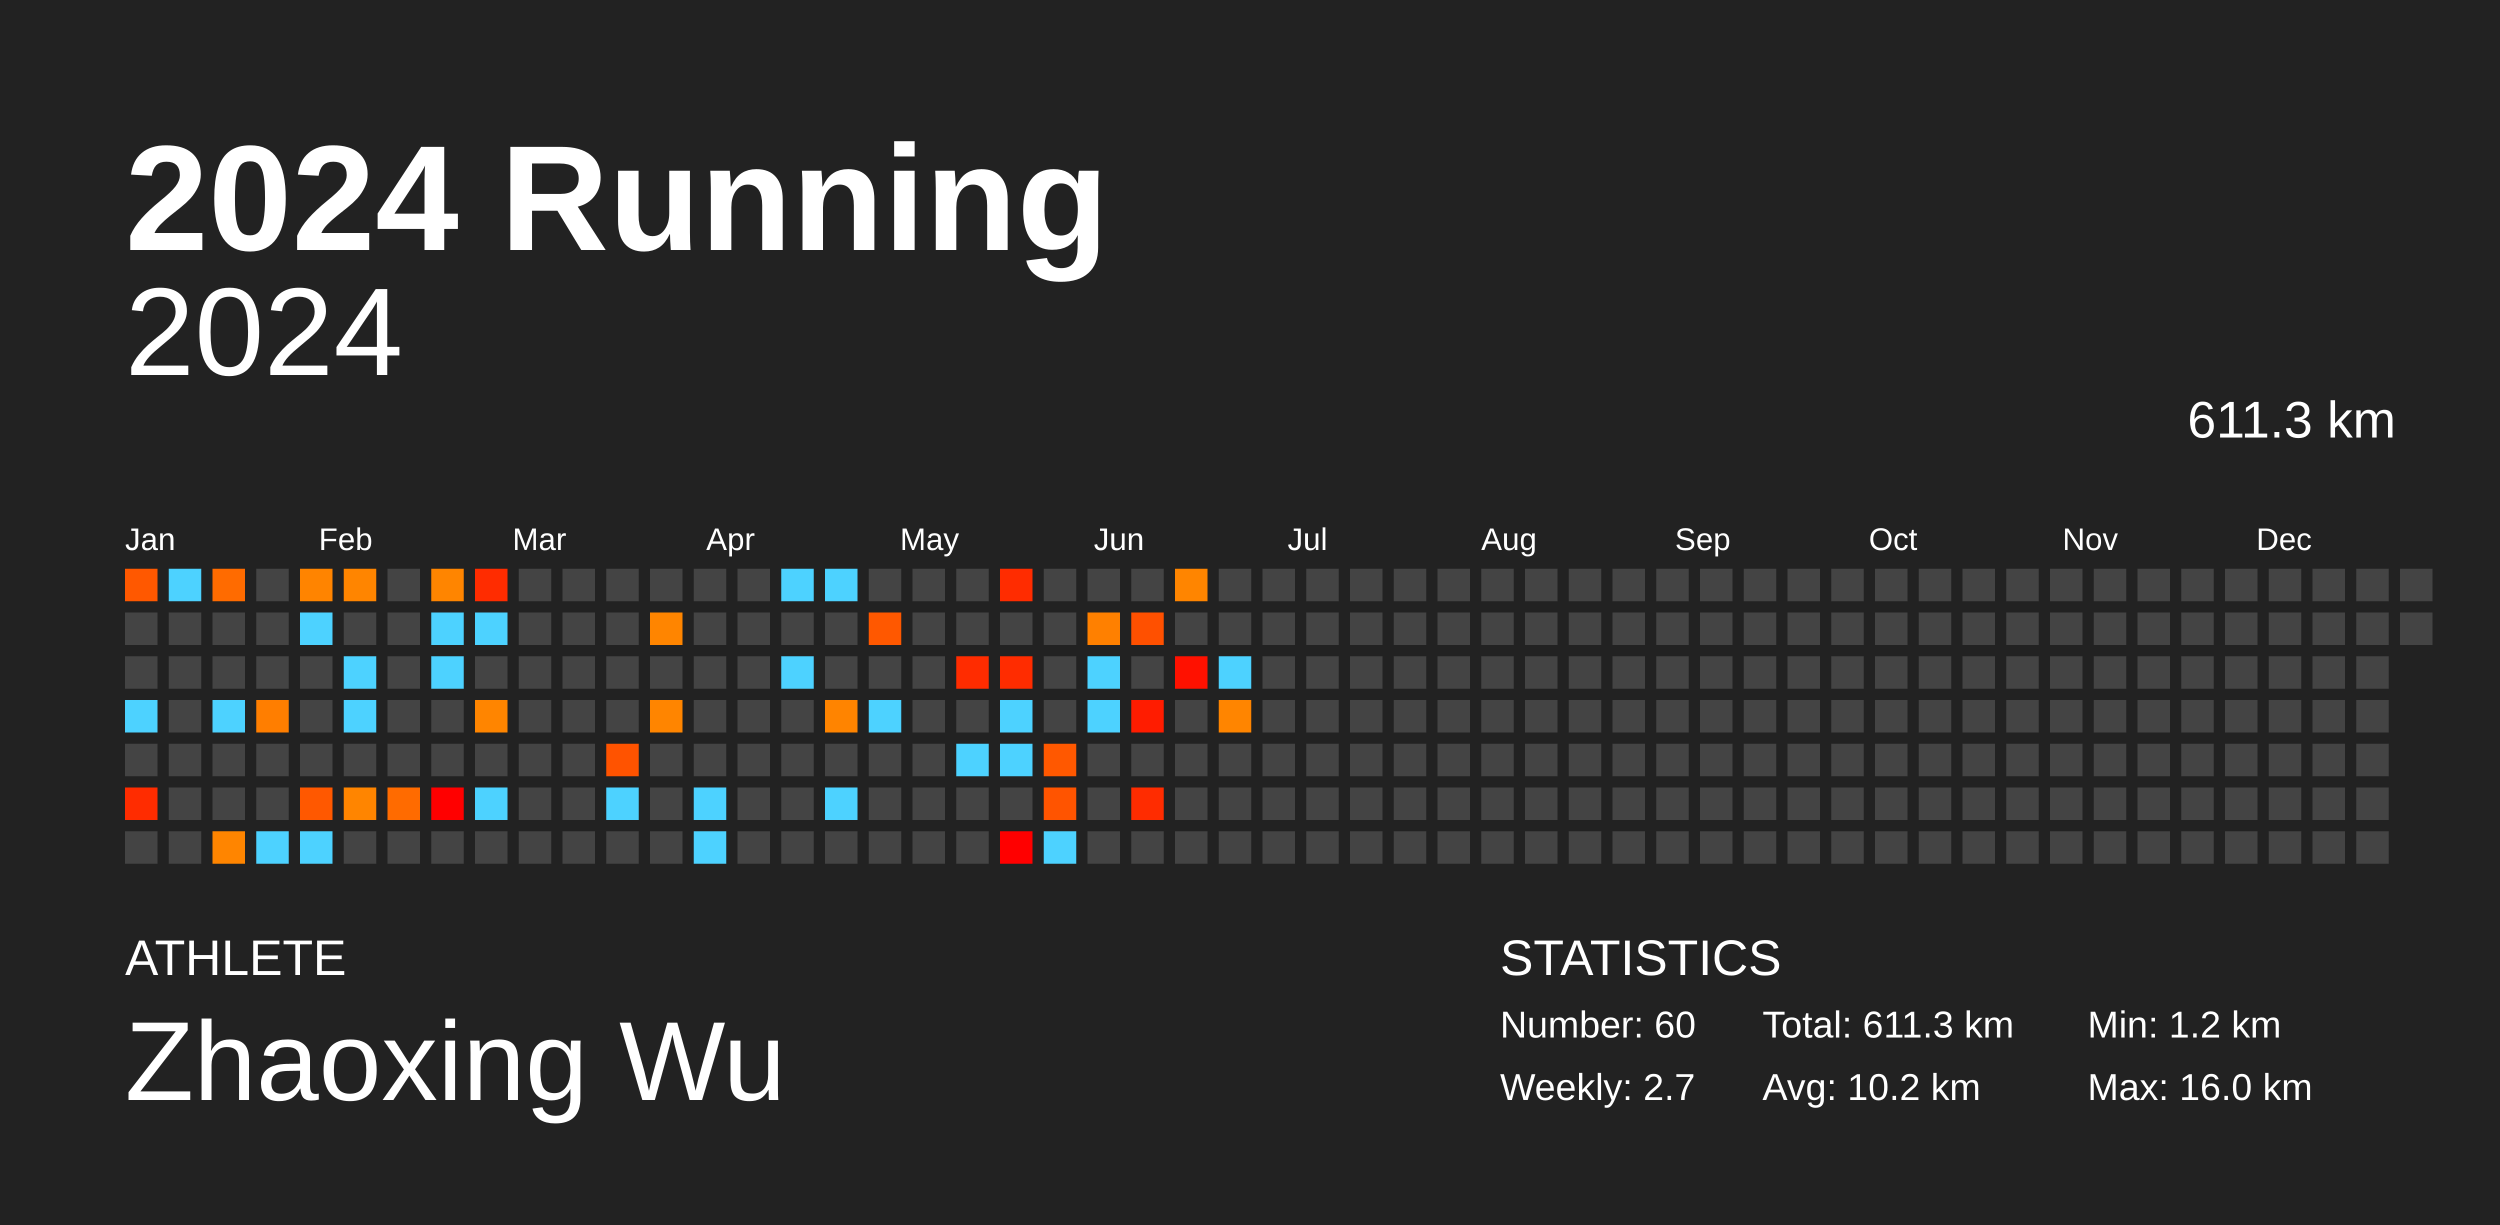
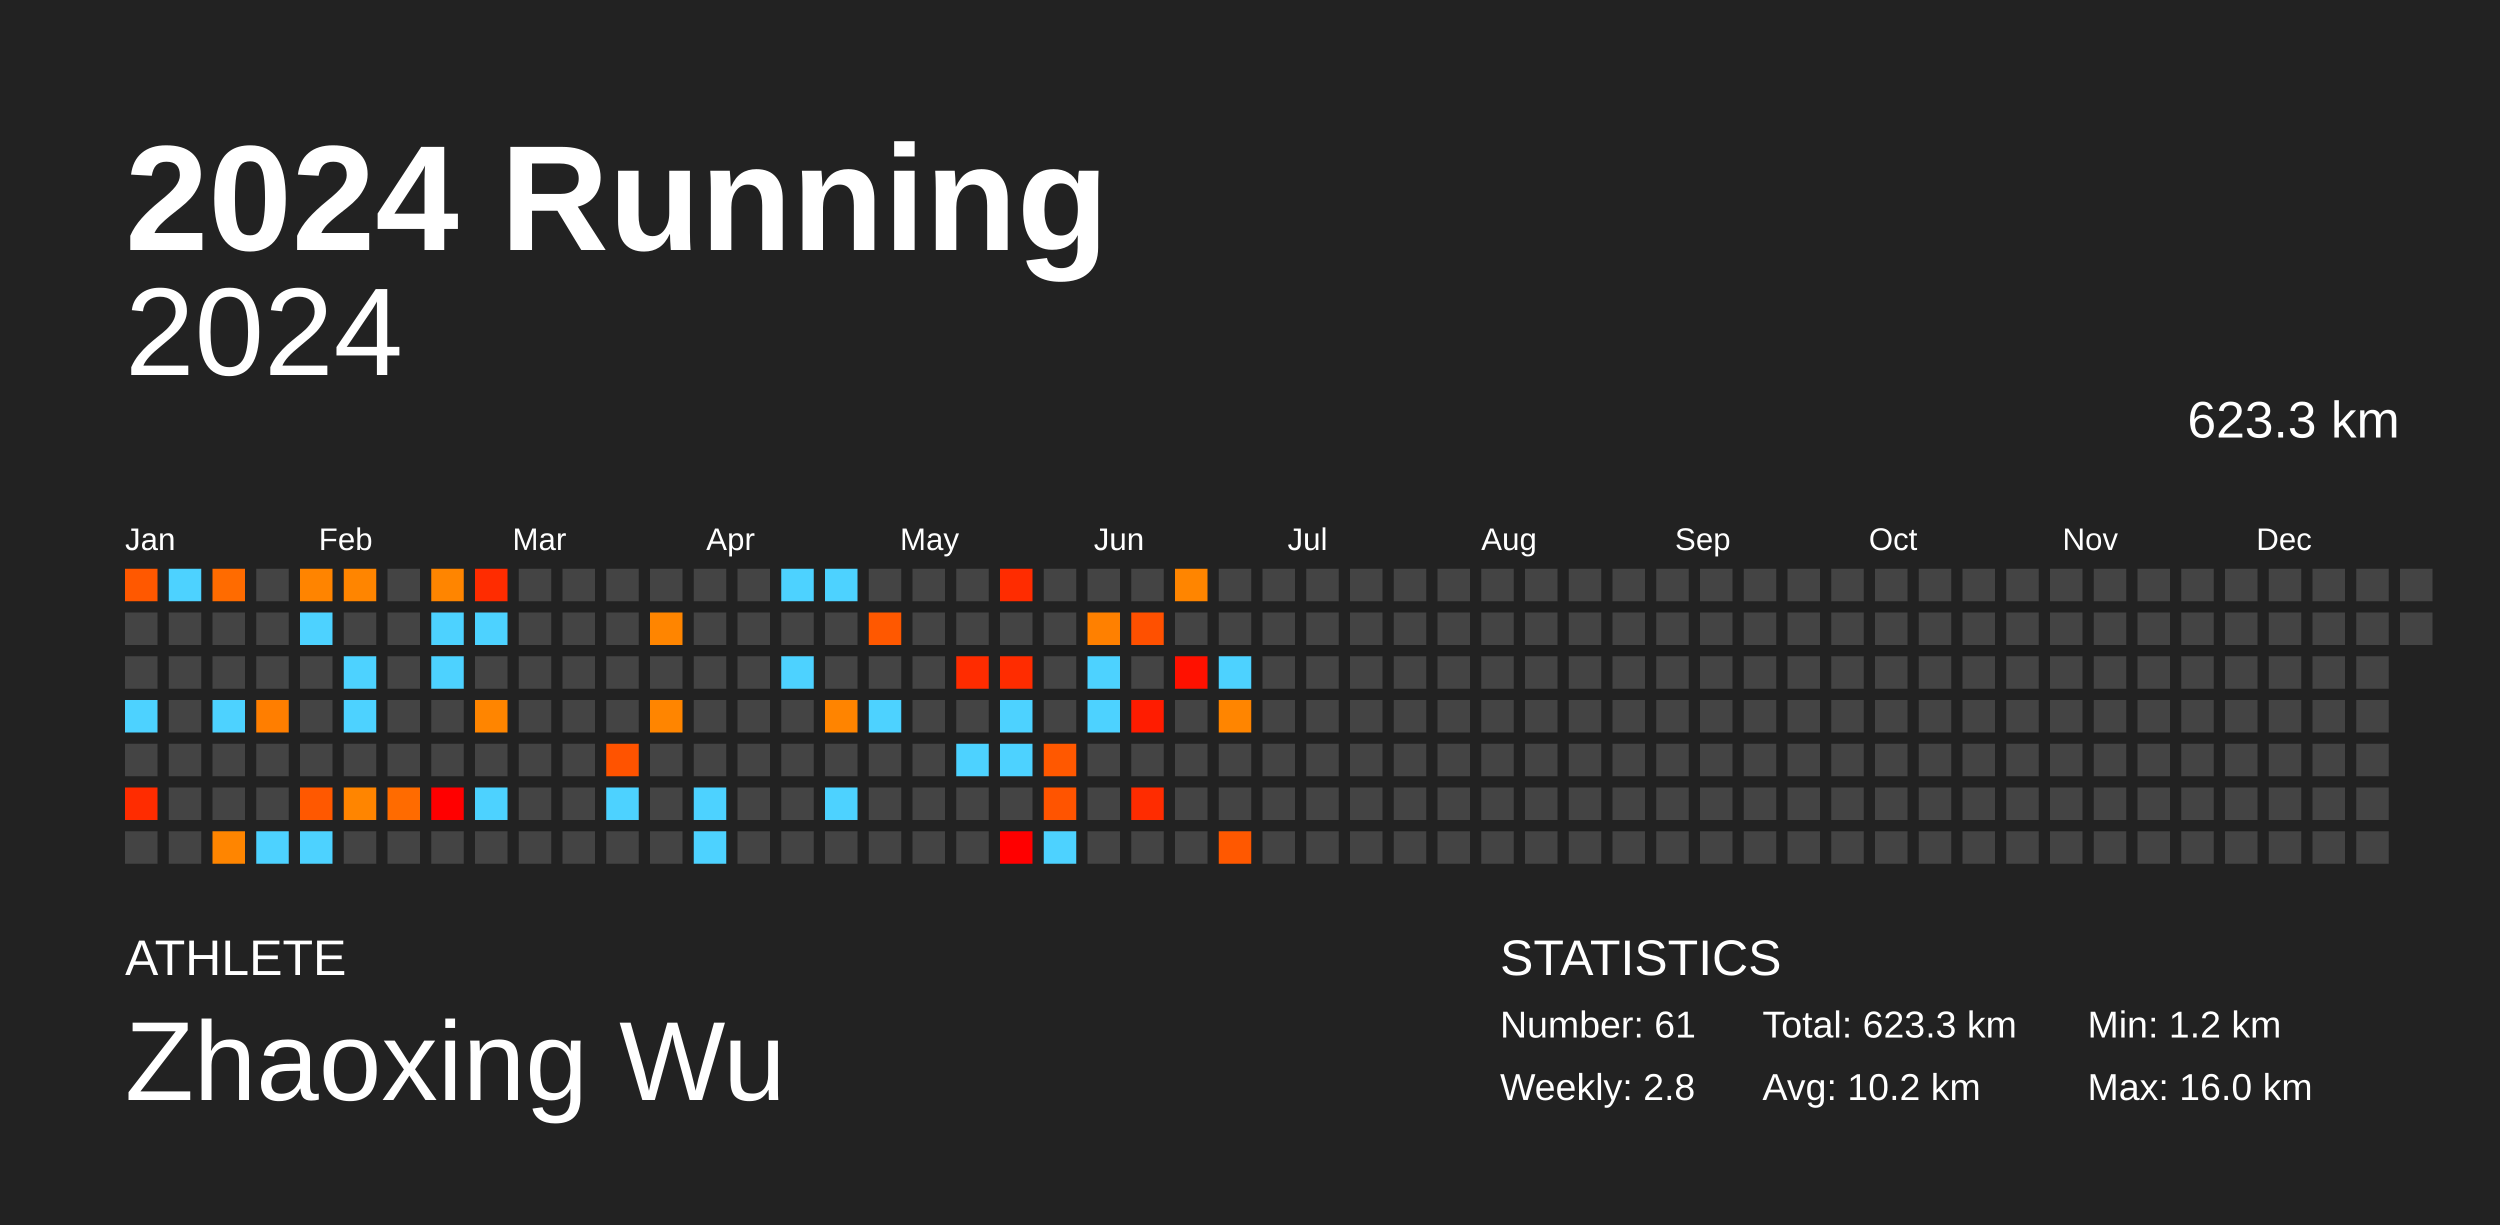
<svg xmlns="http://www.w3.org/2000/svg" baseProfile="full" height="98mm" version="1.1" viewBox="0,0,200,98" width="200mm">
  <defs />
  <rect fill="#222222" height="98" width="200" x="0" y="0" />
  <text fill="#FFFFFF" style="font-size:12px; font-family:Arial; font-weight:bold;" x="10" y="20">2024 Running</text>
  <text fill="#FFFFFF" style="font-size:4px; font-family:Arial" x="10" y="78">ATHLETE</text>
  <text fill="#FFFFFF" style="font-size:9px; font-family:Arial" x="10" y="88">Zhaoxing Wu</text>
  <text fill="#FFFFFF" style="font-size:4px; font-family:Arial" x="120" y="78">STATISTICS</text>
-   <text fill="#FFFFFF" style="font-size:3px; font-family:Arial" x="120" y="83">Number: 60</text>
-   <text fill="#FFFFFF" style="font-size:3px; font-family:Arial" x="120" y="88">Weekly: 2.7</text>
-   <text fill="#FFFFFF" style="font-size:3px; font-family:Arial" x="141" y="83">Total: 611.3 km</text>
+   <text fill="#FFFFFF" style="font-size:3px; font-family:Arial" x="120" y="83">Number: 61</text>
+   <text fill="#FFFFFF" style="font-size:3px; font-family:Arial" x="120" y="88">Weekly: 2.8</text>
+   <text fill="#FFFFFF" style="font-size:3px; font-family:Arial" x="141" y="83">Total: 623.3 km</text>
  <text fill="#FFFFFF" style="font-size:3px; font-family:Arial" x="141" y="88">Avg: 10.2 km</text>
  <text fill="#FFFFFF" style="font-size:3px; font-family:Arial" x="167" y="83">Min: 1.2 km</text>
  <text fill="#FFFFFF" style="font-size:3px; font-family:Arial" x="167" y="88">Max: 16.0 km</text>
  <text alignment-baseline="hanging" fill="#FFFFFF" style="font-size:10.0px; font-family:Arial;" x="10" y="30">2024</text>
-   <text alignment-baseline="hanging" fill="#FFFFFF" style="font-size:4.125px; font-family:Arial;" x="175" y="35">611.3 km</text>
+   <text alignment-baseline="hanging" fill="#FFFFFF" style="font-size:4.125px; font-family:Arial;" x="175" y="35">623.3 km</text>
  <text fill="#FFFFFF" style="font-size:2.5px; font-family:Arial" x="10.0" y="44">Jan</text>
  <text fill="#FFFFFF" style="font-size:2.5px; font-family:Arial" x="25.5" y="44">Feb</text>
  <text fill="#FFFFFF" style="font-size:2.5px; font-family:Arial" x="41.0" y="44">Mar</text>
  <text fill="#FFFFFF" style="font-size:2.5px; font-family:Arial" x="56.5" y="44">Apr</text>
  <text fill="#FFFFFF" style="font-size:2.5px; font-family:Arial" x="72.0" y="44">May</text>
  <text fill="#FFFFFF" style="font-size:2.5px; font-family:Arial" x="87.5" y="44">Jun</text>
  <text fill="#FFFFFF" style="font-size:2.5px; font-family:Arial" x="103.0" y="44">Jul</text>
  <text fill="#FFFFFF" style="font-size:2.5px; font-family:Arial" x="118.5" y="44">Aug</text>
  <text fill="#FFFFFF" style="font-size:2.5px; font-family:Arial" x="134.0" y="44">Sep</text>
  <text fill="#FFFFFF" style="font-size:2.5px; font-family:Arial" x="149.5" y="44">Oct</text>
  <text fill="#FFFFFF" style="font-size:2.5px; font-family:Arial" x="165.0" y="44">Nov</text>
  <text fill="#FFFFFF" style="font-size:2.5px; font-family:Arial" x="180.5" y="44">Dec</text>
  <rect fill="#ff5800" height="2.6" width="2.6" x="10.0" y="45.5" />
  <rect fill="#444444" height="2.6" width="2.6" x="10.0" y="49.0" />
  <rect fill="#444444" height="2.6" width="2.6" x="10.0" y="52.5" />
  <rect fill="#4dd2ff" height="2.6" width="2.6" x="10.0" y="56.0" />
  <rect fill="#444444" height="2.6" width="2.6" x="10.0" y="59.5" />
  <rect fill="#ff2c00" height="2.6" width="2.6" x="10.0" y="63.0" />
  <rect fill="#444444" height="2.6" width="2.6" x="10.0" y="66.5" />
  <rect fill="#4dd2ff" height="2.6" width="2.6" x="13.5" y="45.5" />
  <rect fill="#444444" height="2.6" width="2.6" x="13.5" y="49.0" />
  <rect fill="#444444" height="2.6" width="2.6" x="13.5" y="52.5" />
  <rect fill="#444444" height="2.6" width="2.6" x="13.5" y="56.0" />
  <rect fill="#444444" height="2.6" width="2.6" x="13.5" y="59.5" />
  <rect fill="#444444" height="2.6" width="2.6" x="13.5" y="63.0" />
  <rect fill="#444444" height="2.6" width="2.6" x="13.5" y="66.5" />
  <rect fill="#ff6b00" height="2.6" width="2.6" x="17.0" y="45.5" />
  <rect fill="#444444" height="2.6" width="2.6" x="17.0" y="49.0" />
  <rect fill="#444444" height="2.6" width="2.6" x="17.0" y="52.5" />
  <rect fill="#4dd2ff" height="2.6" width="2.6" x="17.0" y="56.0" />
  <rect fill="#444444" height="2.6" width="2.6" x="17.0" y="59.5" />
  <rect fill="#444444" height="2.6" width="2.6" x="17.0" y="63.0" />
  <rect fill="#ff8500" height="2.6" width="2.6" x="17.0" y="66.5" />
  <rect fill="#444444" height="2.6" width="2.6" x="20.5" y="45.5" />
  <rect fill="#444444" height="2.6" width="2.6" x="20.5" y="49.0" />
  <rect fill="#444444" height="2.6" width="2.6" x="20.5" y="52.5" />
  <rect fill="#ff7e00" height="2.6" width="2.6" x="20.5" y="56.0" />
  <rect fill="#444444" height="2.6" width="2.6" x="20.5" y="59.5" />
  <rect fill="#444444" height="2.6" width="2.6" x="20.5" y="63.0" />
  <rect fill="#4dd2ff" height="2.6" width="2.6" x="20.5" y="66.5" />
  <rect fill="#ff8400" height="2.6" width="2.6" x="24.0" y="45.5" />
  <rect fill="#4dd2ff" height="2.6" width="2.6" x="24.0" y="49.0" />
  <rect fill="#444444" height="2.6" width="2.6" x="24.0" y="52.5" />
  <rect fill="#444444" height="2.6" width="2.6" x="24.0" y="56.0" />
  <rect fill="#444444" height="2.6" width="2.6" x="24.0" y="59.5" />
  <rect fill="#ff5800" height="2.6" width="2.6" x="24.0" y="63.0" />
  <rect fill="#4dd2ff" height="2.6" width="2.6" x="24.0" y="66.5" />
  <rect fill="#ff8500" height="2.6" width="2.6" x="27.5" y="45.5" />
  <rect fill="#444444" height="2.6" width="2.6" x="27.5" y="49.0" />
  <rect fill="#4dd2ff" height="2.6" width="2.6" x="27.5" y="52.5" />
  <rect fill="#4dd2ff" height="2.6" width="2.6" x="27.5" y="56.0" />
  <rect fill="#444444" height="2.6" width="2.6" x="27.5" y="59.5" />
  <rect fill="#ff8500" height="2.6" width="2.6" x="27.5" y="63.0" />
  <rect fill="#444444" height="2.6" width="2.6" x="27.5" y="66.5" />
  <rect fill="#444444" height="2.6" width="2.6" x="31.0" y="45.5" />
  <rect fill="#444444" height="2.6" width="2.6" x="31.0" y="49.0" />
  <rect fill="#444444" height="2.6" width="2.6" x="31.0" y="52.5" />
  <rect fill="#444444" height="2.6" width="2.6" x="31.0" y="56.0" />
  <rect fill="#444444" height="2.6" width="2.6" x="31.0" y="59.5" />
  <rect fill="#ff6b00" height="2.6" width="2.6" x="31.0" y="63.0" />
  <rect fill="#444444" height="2.6" width="2.6" x="31.0" y="66.5" />
  <rect fill="#ff8500" height="2.6" width="2.6" x="34.5" y="45.5" />
  <rect fill="#4dd2ff" height="2.6" width="2.6" x="34.5" y="49.0" />
  <rect fill="#4dd2ff" height="2.6" width="2.6" x="34.5" y="52.5" />
  <rect fill="#444444" height="2.6" width="2.6" x="34.5" y="56.0" />
  <rect fill="#444444" height="2.6" width="2.6" x="34.5" y="59.5" />
  <rect fill="#ff0000" height="2.6" width="2.6" x="34.5" y="63.0" />
  <rect fill="#444444" height="2.6" width="2.6" x="34.5" y="66.5" />
  <rect fill="#ff2c00" height="2.6" width="2.6" x="38.0" y="45.5" />
  <rect fill="#4dd2ff" height="2.6" width="2.6" x="38.0" y="49.0" />
  <rect fill="#444444" height="2.6" width="2.6" x="38.0" y="52.5" />
  <rect fill="#ff8500" height="2.6" width="2.6" x="38.0" y="56.0" />
  <rect fill="#444444" height="2.6" width="2.6" x="38.0" y="59.5" />
  <rect fill="#4dd2ff" height="2.6" width="2.6" x="38.0" y="63.0" />
  <rect fill="#444444" height="2.6" width="2.6" x="38.0" y="66.5" />
  <rect fill="#444444" height="2.6" width="2.6" x="41.5" y="45.5" />
  <rect fill="#444444" height="2.6" width="2.6" x="41.5" y="49.0" />
  <rect fill="#444444" height="2.6" width="2.6" x="41.5" y="52.5" />
  <rect fill="#444444" height="2.6" width="2.6" x="41.5" y="56.0" />
  <rect fill="#444444" height="2.6" width="2.6" x="41.5" y="59.5" />
  <rect fill="#444444" height="2.6" width="2.6" x="41.5" y="63.0" />
  <rect fill="#444444" height="2.6" width="2.6" x="41.5" y="66.5" />
  <rect fill="#444444" height="2.6" width="2.6" x="45.0" y="45.5" />
  <rect fill="#444444" height="2.6" width="2.6" x="45.0" y="49.0" />
  <rect fill="#444444" height="2.6" width="2.6" x="45.0" y="52.5" />
  <rect fill="#444444" height="2.6" width="2.6" x="45.0" y="56.0" />
  <rect fill="#444444" height="2.6" width="2.6" x="45.0" y="59.5" />
  <rect fill="#444444" height="2.6" width="2.6" x="45.0" y="63.0" />
  <rect fill="#444444" height="2.6" width="2.6" x="45.0" y="66.5" />
  <rect fill="#444444" height="2.6" width="2.6" x="48.5" y="45.5" />
  <rect fill="#444444" height="2.6" width="2.6" x="48.5" y="49.0" />
  <rect fill="#444444" height="2.6" width="2.6" x="48.5" y="52.5" />
  <rect fill="#444444" height="2.6" width="2.6" x="48.5" y="56.0" />
  <rect fill="#ff5300" height="2.6" width="2.6" x="48.5" y="59.5" />
  <rect fill="#4dd2ff" height="2.6" width="2.6" x="48.5" y="63.0" />
  <rect fill="#444444" height="2.6" width="2.6" x="48.5" y="66.5" />
  <rect fill="#444444" height="2.6" width="2.6" x="52.0" y="45.5" />
  <rect fill="#ff8500" height="2.6" width="2.6" x="52.0" y="49.0" />
  <rect fill="#444444" height="2.6" width="2.6" x="52.0" y="52.5" />
  <rect fill="#ff8500" height="2.6" width="2.6" x="52.0" y="56.0" />
  <rect fill="#444444" height="2.6" width="2.6" x="52.0" y="59.5" />
  <rect fill="#444444" height="2.6" width="2.6" x="52.0" y="63.0" />
  <rect fill="#444444" height="2.6" width="2.6" x="52.0" y="66.5" />
  <rect fill="#444444" height="2.6" width="2.6" x="55.5" y="45.5" />
  <rect fill="#444444" height="2.6" width="2.6" x="55.5" y="49.0" />
  <rect fill="#444444" height="2.6" width="2.6" x="55.5" y="52.5" />
  <rect fill="#444444" height="2.6" width="2.6" x="55.5" y="56.0" />
  <rect fill="#444444" height="2.6" width="2.6" x="55.5" y="59.5" />
  <rect fill="#4dd2ff" height="2.6" width="2.6" x="55.5" y="63.0" />
  <rect fill="#4dd2ff" height="2.6" width="2.6" x="55.5" y="66.5" />
  <rect fill="#444444" height="2.6" width="2.6" x="59.0" y="45.5" />
  <rect fill="#444444" height="2.6" width="2.6" x="59.0" y="49.0" />
  <rect fill="#444444" height="2.6" width="2.6" x="59.0" y="52.5" />
  <rect fill="#444444" height="2.6" width="2.6" x="59.0" y="56.0" />
  <rect fill="#444444" height="2.6" width="2.6" x="59.0" y="59.5" />
  <rect fill="#444444" height="2.6" width="2.6" x="59.0" y="63.0" />
  <rect fill="#444444" height="2.6" width="2.6" x="59.0" y="66.5" />
  <rect fill="#4dd2ff" height="2.6" width="2.6" x="62.5" y="45.5" />
  <rect fill="#444444" height="2.6" width="2.6" x="62.5" y="49.0" />
  <rect fill="#4dd2ff" height="2.6" width="2.6" x="62.5" y="52.5" />
  <rect fill="#444444" height="2.6" width="2.6" x="62.5" y="56.0" />
  <rect fill="#444444" height="2.6" width="2.6" x="62.5" y="59.5" />
  <rect fill="#444444" height="2.6" width="2.6" x="62.5" y="63.0" />
  <rect fill="#444444" height="2.6" width="2.6" x="62.5" y="66.5" />
  <rect fill="#4dd2ff" height="2.6" width="2.6" x="66.0" y="45.5" />
  <rect fill="#444444" height="2.6" width="2.6" x="66.0" y="49.0" />
  <rect fill="#444444" height="2.6" width="2.6" x="66.0" y="52.5" />
  <rect fill="#ff8400" height="2.6" width="2.6" x="66.0" y="56.0" />
  <rect fill="#444444" height="2.6" width="2.6" x="66.0" y="59.5" />
  <rect fill="#4dd2ff" height="2.6" width="2.6" x="66.0" y="63.0" />
  <rect fill="#444444" height="2.6" width="2.6" x="66.0" y="66.5" />
  <rect fill="#444444" height="2.6" width="2.6" x="69.5" y="45.5" />
  <rect fill="#ff5800" height="2.6" width="2.6" x="69.5" y="49.0" />
  <rect fill="#444444" height="2.6" width="2.6" x="69.5" y="52.5" />
  <rect fill="#4dd2ff" height="2.6" width="2.6" x="69.5" y="56.0" />
  <rect fill="#444444" height="2.6" width="2.6" x="69.5" y="59.5" />
  <rect fill="#444444" height="2.6" width="2.6" x="69.5" y="63.0" />
  <rect fill="#444444" height="2.6" width="2.6" x="69.5" y="66.5" />
  <rect fill="#444444" height="2.6" width="2.6" x="73.0" y="45.5" />
  <rect fill="#444444" height="2.6" width="2.6" x="73.0" y="49.0" />
  <rect fill="#444444" height="2.6" width="2.6" x="73.0" y="52.5" />
  <rect fill="#444444" height="2.6" width="2.6" x="73.0" y="56.0" />
  <rect fill="#444444" height="2.6" width="2.6" x="73.0" y="59.5" />
  <rect fill="#444444" height="2.6" width="2.6" x="73.0" y="63.0" />
  <rect fill="#444444" height="2.6" width="2.6" x="73.0" y="66.5" />
  <rect fill="#444444" height="2.6" width="2.6" x="76.5" y="45.5" />
  <rect fill="#444444" height="2.6" width="2.6" x="76.5" y="49.0" />
  <rect fill="#ff2c00" height="2.6" width="2.6" x="76.5" y="52.5" />
  <rect fill="#444444" height="2.6" width="2.6" x="76.5" y="56.0" />
  <rect fill="#4dd2ff" height="2.6" width="2.6" x="76.5" y="59.5" />
  <rect fill="#444444" height="2.6" width="2.6" x="76.5" y="63.0" />
  <rect fill="#444444" height="2.6" width="2.6" x="76.5" y="66.5" />
  <rect fill="#ff2c00" height="2.6" width="2.6" x="80.0" y="45.5" />
  <rect fill="#444444" height="2.6" width="2.6" x="80.0" y="49.0" />
  <rect fill="#ff2c00" height="2.6" width="2.6" x="80.0" y="52.5" />
  <rect fill="#4dd2ff" height="2.6" width="2.6" x="80.0" y="56.0" />
  <rect fill="#4dd2ff" height="2.6" width="2.6" x="80.0" y="59.5" />
  <rect fill="#444444" height="2.6" width="2.6" x="80.0" y="63.0" />
  <rect fill="#ff0000" height="2.6" width="2.6" x="80.0" y="66.5" />
  <rect fill="#444444" height="2.6" width="2.6" x="83.5" y="45.5" />
  <rect fill="#444444" height="2.6" width="2.6" x="83.5" y="49.0" />
  <rect fill="#444444" height="2.6" width="2.6" x="83.5" y="52.5" />
  <rect fill="#444444" height="2.6" width="2.6" x="83.5" y="56.0" />
  <rect fill="#ff5800" height="2.6" width="2.6" x="83.5" y="59.5" />
  <rect fill="#ff5400" height="2.6" width="2.6" x="83.5" y="63.0" />
  <rect fill="#4dd2ff" height="2.6" width="2.6" x="83.5" y="66.5" />
  <rect fill="#444444" height="2.6" width="2.6" x="87.0" y="45.5" />
  <rect fill="#ff8000" height="2.6" width="2.6" x="87.0" y="49.0" />
  <rect fill="#4dd2ff" height="2.6" width="2.6" x="87.0" y="52.5" />
  <rect fill="#4dd2ff" height="2.6" width="2.6" x="87.0" y="56.0" />
  <rect fill="#444444" height="2.6" width="2.6" x="87.0" y="59.5" />
  <rect fill="#444444" height="2.6" width="2.6" x="87.0" y="63.0" />
  <rect fill="#444444" height="2.6" width="2.6" x="87.0" y="66.5" />
  <rect fill="#444444" height="2.6" width="2.6" x="90.5" y="45.5" />
  <rect fill="#ff5000" height="2.6" width="2.6" x="90.5" y="49.0" />
  <rect fill="#444444" height="2.6" width="2.6" x="90.5" y="52.5" />
  <rect fill="#ff1c00" height="2.6" width="2.6" x="90.5" y="56.0" />
  <rect fill="#444444" height="2.6" width="2.6" x="90.5" y="59.5" />
  <rect fill="#ff2c00" height="2.6" width="2.6" x="90.5" y="63.0" />
  <rect fill="#444444" height="2.6" width="2.6" x="90.5" y="66.5" />
  <rect fill="#ff8500" height="2.6" width="2.6" x="94.0" y="45.5" />
  <rect fill="#444444" height="2.6" width="2.6" x="94.0" y="49.0" />
  <rect fill="#ff1100" height="2.6" width="2.6" x="94.0" y="52.5" />
  <rect fill="#444444" height="2.6" width="2.6" x="94.0" y="56.0" />
  <rect fill="#444444" height="2.6" width="2.6" x="94.0" y="59.5" />
  <rect fill="#444444" height="2.6" width="2.6" x="94.0" y="63.0" />
  <rect fill="#444444" height="2.6" width="2.6" x="94.0" y="66.5" />
  <rect fill="#444444" height="2.6" width="2.6" x="97.5" y="45.5" />
  <rect fill="#444444" height="2.6" width="2.6" x="97.5" y="49.0" />
  <rect fill="#4dd2ff" height="2.6" width="2.6" x="97.5" y="52.5" />
  <rect fill="#ff8500" height="2.6" width="2.6" x="97.5" y="56.0" />
  <rect fill="#444444" height="2.6" width="2.6" x="97.5" y="59.5" />
  <rect fill="#444444" height="2.6" width="2.6" x="97.5" y="63.0" />
-   <rect fill="#444444" height="2.6" width="2.6" x="97.5" y="66.5" />
+   <rect fill="#ff5800" height="2.6" width="2.6" x="97.5" y="66.5" />
  <rect fill="#444444" height="2.6" width="2.6" x="101.0" y="45.5" />
  <rect fill="#444444" height="2.6" width="2.6" x="101.0" y="49.0" />
  <rect fill="#444444" height="2.6" width="2.6" x="101.0" y="52.5" />
  <rect fill="#444444" height="2.6" width="2.6" x="101.0" y="56.0" />
  <rect fill="#444444" height="2.6" width="2.6" x="101.0" y="59.5" />
  <rect fill="#444444" height="2.6" width="2.6" x="101.0" y="63.0" />
  <rect fill="#444444" height="2.6" width="2.6" x="101.0" y="66.5" />
  <rect fill="#444444" height="2.6" width="2.6" x="104.5" y="45.5" />
  <rect fill="#444444" height="2.6" width="2.6" x="104.5" y="49.0" />
  <rect fill="#444444" height="2.6" width="2.6" x="104.5" y="52.5" />
  <rect fill="#444444" height="2.6" width="2.6" x="104.5" y="56.0" />
  <rect fill="#444444" height="2.6" width="2.6" x="104.5" y="59.5" />
  <rect fill="#444444" height="2.6" width="2.6" x="104.5" y="63.0" />
  <rect fill="#444444" height="2.6" width="2.6" x="104.5" y="66.5" />
  <rect fill="#444444" height="2.6" width="2.6" x="108.0" y="45.5" />
  <rect fill="#444444" height="2.6" width="2.6" x="108.0" y="49.0" />
  <rect fill="#444444" height="2.6" width="2.6" x="108.0" y="52.5" />
  <rect fill="#444444" height="2.6" width="2.6" x="108.0" y="56.0" />
  <rect fill="#444444" height="2.6" width="2.6" x="108.0" y="59.5" />
  <rect fill="#444444" height="2.6" width="2.6" x="108.0" y="63.0" />
  <rect fill="#444444" height="2.6" width="2.6" x="108.0" y="66.5" />
  <rect fill="#444444" height="2.6" width="2.6" x="111.5" y="45.5" />
  <rect fill="#444444" height="2.6" width="2.6" x="111.5" y="49.0" />
  <rect fill="#444444" height="2.6" width="2.6" x="111.5" y="52.5" />
  <rect fill="#444444" height="2.6" width="2.6" x="111.5" y="56.0" />
  <rect fill="#444444" height="2.6" width="2.6" x="111.5" y="59.5" />
  <rect fill="#444444" height="2.6" width="2.6" x="111.5" y="63.0" />
  <rect fill="#444444" height="2.6" width="2.6" x="111.5" y="66.5" />
  <rect fill="#444444" height="2.6" width="2.6" x="115.0" y="45.5" />
  <rect fill="#444444" height="2.6" width="2.6" x="115.0" y="49.0" />
  <rect fill="#444444" height="2.6" width="2.6" x="115.0" y="52.5" />
  <rect fill="#444444" height="2.6" width="2.6" x="115.0" y="56.0" />
  <rect fill="#444444" height="2.6" width="2.6" x="115.0" y="59.5" />
  <rect fill="#444444" height="2.6" width="2.6" x="115.0" y="63.0" />
  <rect fill="#444444" height="2.6" width="2.6" x="115.0" y="66.5" />
  <rect fill="#444444" height="2.6" width="2.6" x="118.5" y="45.5" />
  <rect fill="#444444" height="2.6" width="2.6" x="118.5" y="49.0" />
  <rect fill="#444444" height="2.6" width="2.6" x="118.5" y="52.5" />
  <rect fill="#444444" height="2.6" width="2.6" x="118.5" y="56.0" />
  <rect fill="#444444" height="2.6" width="2.6" x="118.5" y="59.5" />
  <rect fill="#444444" height="2.6" width="2.6" x="118.5" y="63.0" />
  <rect fill="#444444" height="2.6" width="2.6" x="118.5" y="66.5" />
  <rect fill="#444444" height="2.6" width="2.6" x="122.0" y="45.5" />
  <rect fill="#444444" height="2.6" width="2.6" x="122.0" y="49.0" />
  <rect fill="#444444" height="2.6" width="2.6" x="122.0" y="52.5" />
  <rect fill="#444444" height="2.6" width="2.6" x="122.0" y="56.0" />
  <rect fill="#444444" height="2.6" width="2.6" x="122.0" y="59.5" />
  <rect fill="#444444" height="2.6" width="2.6" x="122.0" y="63.0" />
  <rect fill="#444444" height="2.6" width="2.6" x="122.0" y="66.5" />
  <rect fill="#444444" height="2.6" width="2.6" x="125.5" y="45.5" />
  <rect fill="#444444" height="2.6" width="2.6" x="125.5" y="49.0" />
  <rect fill="#444444" height="2.6" width="2.6" x="125.5" y="52.5" />
  <rect fill="#444444" height="2.6" width="2.6" x="125.5" y="56.0" />
  <rect fill="#444444" height="2.6" width="2.6" x="125.5" y="59.5" />
  <rect fill="#444444" height="2.6" width="2.6" x="125.5" y="63.0" />
  <rect fill="#444444" height="2.6" width="2.6" x="125.5" y="66.5" />
  <rect fill="#444444" height="2.6" width="2.6" x="129.0" y="45.5" />
  <rect fill="#444444" height="2.6" width="2.6" x="129.0" y="49.0" />
  <rect fill="#444444" height="2.6" width="2.6" x="129.0" y="52.5" />
  <rect fill="#444444" height="2.6" width="2.6" x="129.0" y="56.0" />
  <rect fill="#444444" height="2.6" width="2.6" x="129.0" y="59.5" />
  <rect fill="#444444" height="2.6" width="2.6" x="129.0" y="63.0" />
  <rect fill="#444444" height="2.6" width="2.6" x="129.0" y="66.5" />
  <rect fill="#444444" height="2.6" width="2.6" x="132.5" y="45.5" />
  <rect fill="#444444" height="2.6" width="2.6" x="132.5" y="49.0" />
  <rect fill="#444444" height="2.6" width="2.6" x="132.5" y="52.5" />
  <rect fill="#444444" height="2.6" width="2.6" x="132.5" y="56.0" />
  <rect fill="#444444" height="2.6" width="2.6" x="132.5" y="59.5" />
  <rect fill="#444444" height="2.6" width="2.6" x="132.5" y="63.0" />
  <rect fill="#444444" height="2.6" width="2.6" x="132.5" y="66.5" />
  <rect fill="#444444" height="2.6" width="2.6" x="136.0" y="45.5" />
  <rect fill="#444444" height="2.6" width="2.6" x="136.0" y="49.0" />
  <rect fill="#444444" height="2.6" width="2.6" x="136.0" y="52.5" />
  <rect fill="#444444" height="2.6" width="2.6" x="136.0" y="56.0" />
  <rect fill="#444444" height="2.6" width="2.6" x="136.0" y="59.5" />
  <rect fill="#444444" height="2.6" width="2.6" x="136.0" y="63.0" />
  <rect fill="#444444" height="2.6" width="2.6" x="136.0" y="66.5" />
  <rect fill="#444444" height="2.6" width="2.6" x="139.5" y="45.5" />
  <rect fill="#444444" height="2.6" width="2.6" x="139.5" y="49.0" />
  <rect fill="#444444" height="2.6" width="2.6" x="139.5" y="52.5" />
  <rect fill="#444444" height="2.6" width="2.6" x="139.5" y="56.0" />
  <rect fill="#444444" height="2.6" width="2.6" x="139.5" y="59.5" />
  <rect fill="#444444" height="2.6" width="2.6" x="139.5" y="63.0" />
  <rect fill="#444444" height="2.6" width="2.6" x="139.5" y="66.5" />
  <rect fill="#444444" height="2.6" width="2.6" x="143.0" y="45.5" />
  <rect fill="#444444" height="2.6" width="2.6" x="143.0" y="49.0" />
  <rect fill="#444444" height="2.6" width="2.6" x="143.0" y="52.5" />
  <rect fill="#444444" height="2.6" width="2.6" x="143.0" y="56.0" />
  <rect fill="#444444" height="2.6" width="2.6" x="143.0" y="59.5" />
  <rect fill="#444444" height="2.6" width="2.6" x="143.0" y="63.0" />
  <rect fill="#444444" height="2.6" width="2.6" x="143.0" y="66.5" />
  <rect fill="#444444" height="2.6" width="2.6" x="146.5" y="45.5" />
  <rect fill="#444444" height="2.6" width="2.6" x="146.5" y="49.0" />
  <rect fill="#444444" height="2.6" width="2.6" x="146.5" y="52.5" />
  <rect fill="#444444" height="2.6" width="2.6" x="146.5" y="56.0" />
  <rect fill="#444444" height="2.6" width="2.6" x="146.5" y="59.5" />
  <rect fill="#444444" height="2.6" width="2.6" x="146.5" y="63.0" />
  <rect fill="#444444" height="2.6" width="2.6" x="146.5" y="66.5" />
  <rect fill="#444444" height="2.6" width="2.6" x="150.0" y="45.5" />
  <rect fill="#444444" height="2.6" width="2.6" x="150.0" y="49.0" />
  <rect fill="#444444" height="2.6" width="2.6" x="150.0" y="52.5" />
  <rect fill="#444444" height="2.6" width="2.6" x="150.0" y="56.0" />
  <rect fill="#444444" height="2.6" width="2.6" x="150.0" y="59.5" />
  <rect fill="#444444" height="2.6" width="2.6" x="150.0" y="63.0" />
  <rect fill="#444444" height="2.6" width="2.6" x="150.0" y="66.5" />
  <rect fill="#444444" height="2.6" width="2.6" x="153.5" y="45.5" />
  <rect fill="#444444" height="2.6" width="2.6" x="153.5" y="49.0" />
  <rect fill="#444444" height="2.6" width="2.6" x="153.5" y="52.5" />
  <rect fill="#444444" height="2.6" width="2.6" x="153.5" y="56.0" />
  <rect fill="#444444" height="2.6" width="2.6" x="153.5" y="59.5" />
  <rect fill="#444444" height="2.6" width="2.6" x="153.5" y="63.0" />
  <rect fill="#444444" height="2.6" width="2.6" x="153.5" y="66.5" />
  <rect fill="#444444" height="2.6" width="2.6" x="157.0" y="45.5" />
  <rect fill="#444444" height="2.6" width="2.6" x="157.0" y="49.0" />
  <rect fill="#444444" height="2.6" width="2.6" x="157.0" y="52.5" />
  <rect fill="#444444" height="2.6" width="2.6" x="157.0" y="56.0" />
  <rect fill="#444444" height="2.6" width="2.6" x="157.0" y="59.5" />
  <rect fill="#444444" height="2.6" width="2.6" x="157.0" y="63.0" />
  <rect fill="#444444" height="2.6" width="2.6" x="157.0" y="66.5" />
  <rect fill="#444444" height="2.6" width="2.6" x="160.5" y="45.5" />
  <rect fill="#444444" height="2.6" width="2.6" x="160.5" y="49.0" />
  <rect fill="#444444" height="2.6" width="2.6" x="160.5" y="52.5" />
  <rect fill="#444444" height="2.6" width="2.6" x="160.5" y="56.0" />
  <rect fill="#444444" height="2.6" width="2.6" x="160.5" y="59.5" />
  <rect fill="#444444" height="2.6" width="2.6" x="160.5" y="63.0" />
  <rect fill="#444444" height="2.6" width="2.6" x="160.5" y="66.5" />
  <rect fill="#444444" height="2.6" width="2.6" x="164.0" y="45.5" />
  <rect fill="#444444" height="2.6" width="2.6" x="164.0" y="49.0" />
  <rect fill="#444444" height="2.6" width="2.6" x="164.0" y="52.5" />
  <rect fill="#444444" height="2.6" width="2.6" x="164.0" y="56.0" />
  <rect fill="#444444" height="2.6" width="2.6" x="164.0" y="59.5" />
  <rect fill="#444444" height="2.6" width="2.6" x="164.0" y="63.0" />
  <rect fill="#444444" height="2.6" width="2.6" x="164.0" y="66.5" />
  <rect fill="#444444" height="2.6" width="2.6" x="167.5" y="45.5" />
  <rect fill="#444444" height="2.6" width="2.6" x="167.5" y="49.0" />
  <rect fill="#444444" height="2.6" width="2.6" x="167.5" y="52.5" />
  <rect fill="#444444" height="2.6" width="2.6" x="167.5" y="56.0" />
  <rect fill="#444444" height="2.6" width="2.6" x="167.5" y="59.5" />
  <rect fill="#444444" height="2.6" width="2.6" x="167.5" y="63.0" />
  <rect fill="#444444" height="2.6" width="2.6" x="167.5" y="66.5" />
  <rect fill="#444444" height="2.6" width="2.6" x="171.0" y="45.5" />
  <rect fill="#444444" height="2.6" width="2.6" x="171.0" y="49.0" />
  <rect fill="#444444" height="2.6" width="2.6" x="171.0" y="52.5" />
  <rect fill="#444444" height="2.6" width="2.6" x="171.0" y="56.0" />
  <rect fill="#444444" height="2.6" width="2.6" x="171.0" y="59.5" />
  <rect fill="#444444" height="2.6" width="2.6" x="171.0" y="63.0" />
  <rect fill="#444444" height="2.6" width="2.6" x="171.0" y="66.5" />
  <rect fill="#444444" height="2.6" width="2.6" x="174.5" y="45.5" />
  <rect fill="#444444" height="2.6" width="2.6" x="174.5" y="49.0" />
  <rect fill="#444444" height="2.6" width="2.6" x="174.5" y="52.5" />
  <rect fill="#444444" height="2.6" width="2.6" x="174.5" y="56.0" />
  <rect fill="#444444" height="2.6" width="2.6" x="174.5" y="59.5" />
  <rect fill="#444444" height="2.6" width="2.6" x="174.5" y="63.0" />
  <rect fill="#444444" height="2.6" width="2.6" x="174.5" y="66.5" />
  <rect fill="#444444" height="2.6" width="2.6" x="178.0" y="45.5" />
  <rect fill="#444444" height="2.6" width="2.6" x="178.0" y="49.0" />
  <rect fill="#444444" height="2.6" width="2.6" x="178.0" y="52.5" />
  <rect fill="#444444" height="2.6" width="2.6" x="178.0" y="56.0" />
  <rect fill="#444444" height="2.6" width="2.6" x="178.0" y="59.5" />
  <rect fill="#444444" height="2.6" width="2.6" x="178.0" y="63.0" />
  <rect fill="#444444" height="2.6" width="2.6" x="178.0" y="66.5" />
  <rect fill="#444444" height="2.6" width="2.6" x="181.5" y="45.5" />
  <rect fill="#444444" height="2.6" width="2.6" x="181.5" y="49.0" />
  <rect fill="#444444" height="2.6" width="2.6" x="181.5" y="52.5" />
  <rect fill="#444444" height="2.6" width="2.6" x="181.5" y="56.0" />
  <rect fill="#444444" height="2.6" width="2.6" x="181.5" y="59.5" />
  <rect fill="#444444" height="2.6" width="2.6" x="181.5" y="63.0" />
  <rect fill="#444444" height="2.6" width="2.6" x="181.5" y="66.5" />
  <rect fill="#444444" height="2.6" width="2.6" x="185.0" y="45.5" />
  <rect fill="#444444" height="2.6" width="2.6" x="185.0" y="49.0" />
  <rect fill="#444444" height="2.6" width="2.6" x="185.0" y="52.5" />
  <rect fill="#444444" height="2.6" width="2.6" x="185.0" y="56.0" />
  <rect fill="#444444" height="2.6" width="2.6" x="185.0" y="59.5" />
  <rect fill="#444444" height="2.6" width="2.6" x="185.0" y="63.0" />
  <rect fill="#444444" height="2.6" width="2.6" x="185.0" y="66.5" />
  <rect fill="#444444" height="2.6" width="2.6" x="188.5" y="45.5" />
  <rect fill="#444444" height="2.6" width="2.6" x="188.5" y="49.0" />
  <rect fill="#444444" height="2.6" width="2.6" x="188.5" y="52.5" />
  <rect fill="#444444" height="2.6" width="2.6" x="188.5" y="56.0" />
  <rect fill="#444444" height="2.6" width="2.6" x="188.5" y="59.5" />
  <rect fill="#444444" height="2.6" width="2.6" x="188.5" y="63.0" />
  <rect fill="#444444" height="2.6" width="2.6" x="188.5" y="66.5" />
  <rect fill="#444444" height="2.6" width="2.6" x="192.0" y="45.5" />
  <rect fill="#444444" height="2.6" width="2.6" x="192.0" y="49.0" />
</svg>
